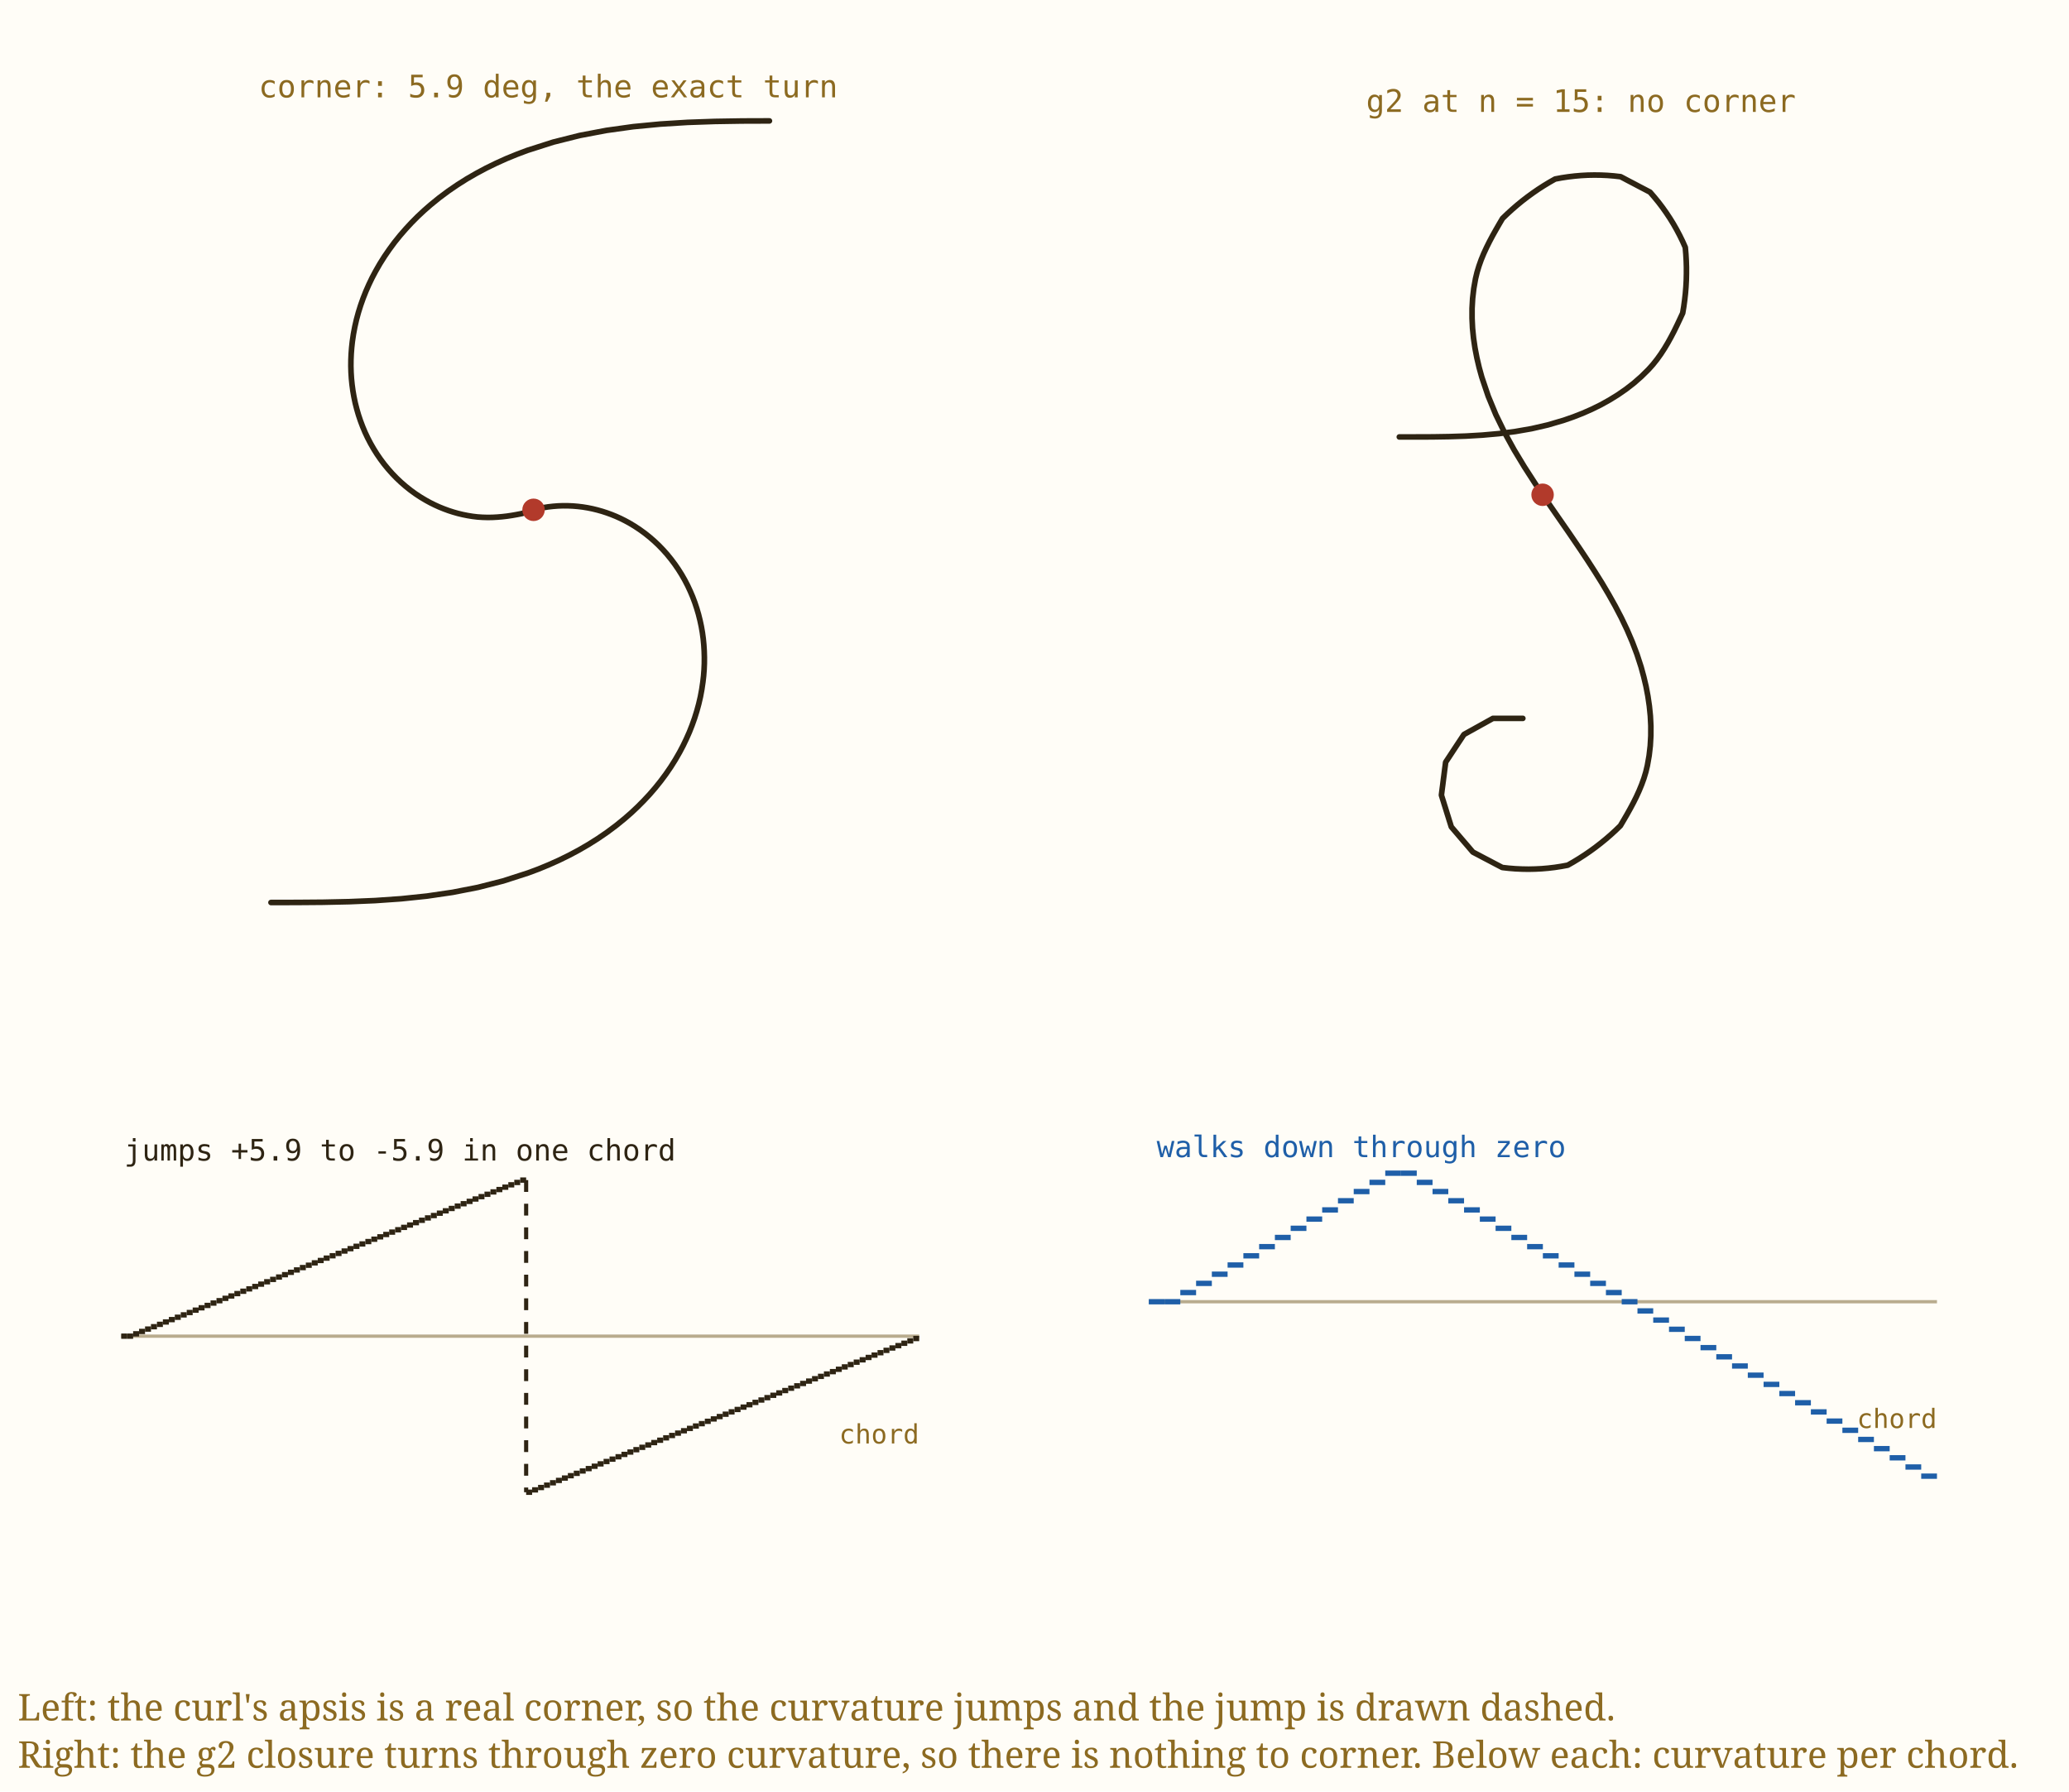
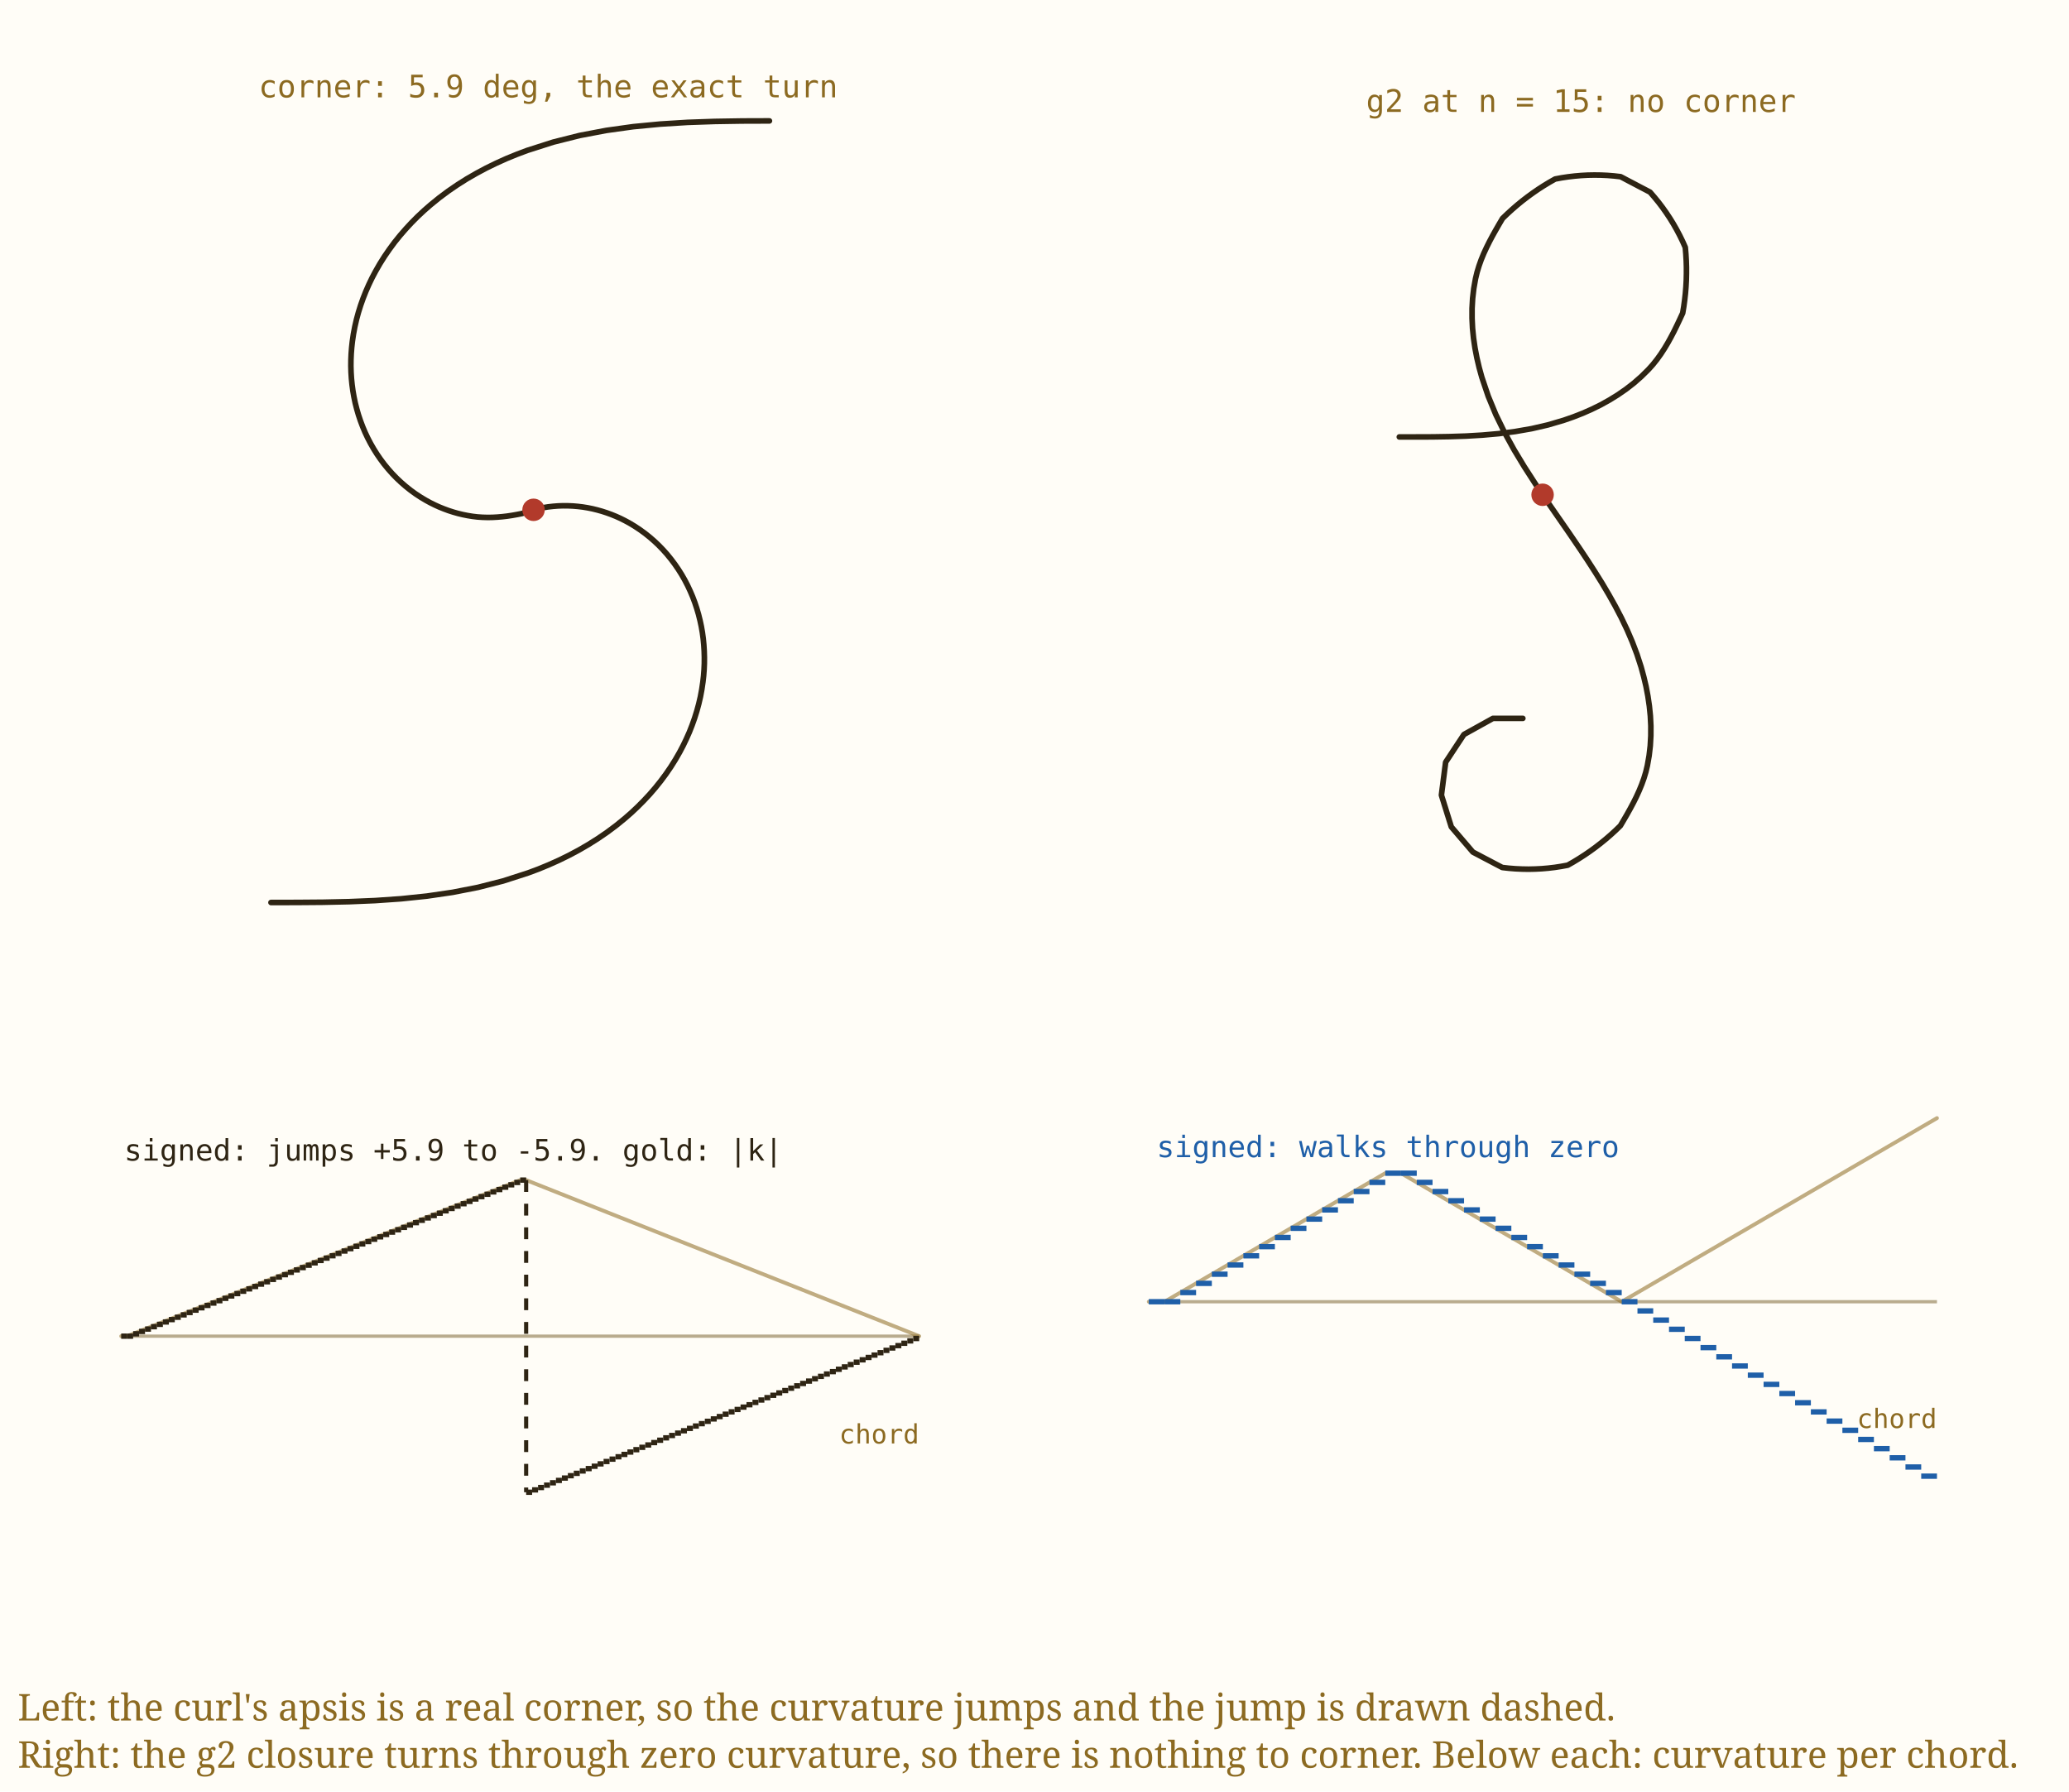
<svg xmlns="http://www.w3.org/2000/svg" viewBox="0 0 700 606" width="100%" role="img" aria-label="two apses">
  <rect width="700" height="606" fill="#fffdf7" />
  <defs>
    <clipPath id="r0">
      <rect width="340" height="330" />
    </clipPath>
    <clipPath id="r1">
      <rect width="340" height="330" />
    </clipPath>
    <clipPath id="r2">
      <rect width="340" height="200" />
    </clipPath>
    <clipPath id="r3">
      <rect width="340" height="200" />
    </clipPath>
  </defs>
  <g transform="translate(6,6)">
    <g clip-path="url(#r0)">
      <polyline points="85.68,299.30 94.48,299.28 103.30,299.21 112.12,299.02 120.93,298.65 129.71,298.04 138.45,297.13 147.13,295.86 155.73,294.18 164.24,292.01 172.65,289.30 176.19,287.98 179.68,286.54 183.12,285.00 186.51,283.34 189.83,281.57 193.09,279.68 196.28,277.67 199.39,275.54 202.41,273.29 205.35,270.90 207.56,268.97 209.70,266.96 211.77,264.88 213.77,262.74 215.69,260.52 217.52,258.24 219.27,255.89 220.93,253.47 222.49,250.99 223.96,248.44 225.13,246.21 226.22,243.94 227.24,241.64 228.16,239.30 229.00,236.94 229.75,234.54 230.41,232.12 230.98,229.67 231.44,227.20 231.81,224.70 232.05,222.62 232.21,220.53 232.30,218.43 232.31,216.34 232.25,214.25 232.12,212.16 231.92,210.08 231.64,208.00 231.28,205.93 230.84,203.88 230.33,201.84 229.74,199.83 229.08,197.84 228.34,195.88 227.52,193.96 226.63,192.06 225.67,190.21 224.63,188.39 223.51,186.61 222.32,184.88 221.06,183.20 219.74,181.57 218.35,180.01 216.89,178.50 215.37,177.06 213.79,175.69 212.16,174.39 210.46,173.16 208.71,172.00 206.91,170.92 205.43,170.12 203.93,169.37 202.40,168.68 200.85,168.05 199.28,167.48 197.68,166.96 196.07,166.51 194.44,166.11 192.80,165.78 191.14,165.51 189.47,165.31 187.80,165.17 186.12,165.10 184.45,165.09 182.77,165.15 181.11,165.28 179.44,165.47 177.79,165.73 176.14,166.06 174.51,166.46 174.11,166.58 173.71,166.71 173.31,166.84 172.91,166.97 172.51,167.10 172.11,167.22 171.71,167.35 171.32,167.48 170.92,167.61 170.52,167.74 168.87,168.06 167.22,168.35 165.56,168.60 163.90,168.79 162.23,168.93 160.56,169.02 158.89,169.04 157.22,168.99 155.55,168.88 153.89,168.68 152.23,168.41 150.58,168.08 148.95,167.69 147.34,167.23 145.75,166.72 144.18,166.14 142.62,165.51 141.10,164.82 139.59,164.07 138.12,163.27 136.31,162.19 134.56,161.04 132.87,159.81 131.23,158.50 129.65,157.13 128.13,155.69 126.68,154.19 125.29,152.62 123.96,151.00 122.70,149.31 121.51,147.58 120.40,145.81 119.36,143.99 118.39,142.13 117.50,140.24 116.69,138.31 115.95,136.35 115.28,134.36 114.70,132.35 114.18,130.31 113.75,128.26 113.39,126.19 113.11,124.12 112.90,122.03 112.77,119.95 112.71,117.85 112.73,115.76 112.82,113.67 112.98,111.58 113.21,109.49 113.58,107.00 114.05,104.52 114.61,102.08 115.27,99.65 116.02,97.26 116.86,94.89 117.79,92.55 118.80,90.25 119.89,87.98 121.07,85.76 122.53,83.21 124.10,80.72 125.76,78.31 127.50,75.95 129.34,73.67 131.26,71.46 133.25,69.31 135.32,67.23 137.47,65.22 139.68,63.29 142.61,60.91 145.64,58.65 148.75,56.52 151.93,54.51 155.19,52.63 158.52,50.85 161.90,49.20 165.34,47.65 168.84,46.22 172.37,44.89 181.19,42.07 190.11,39.83 199.13,38.12 208.23,36.85 217.40,35.97 226.60,35.40 235.83,35.08 245.08,34.93 254.32,34.90" fill="none" stroke="#2e2413" stroke-width="1.9" stroke-linejoin="round" stroke-linecap="round" opacity="1.0" />
      <circle cx="174.51" cy="166.46" r="3.8" fill="#b23a2b" stroke="none" stroke-width="1.0" />
      <text x="81.49" y="26.93" font-family="ui-monospace, SFMono-Regular, Menlo, monospace" font-size="10.5" fill="#8c6a21" text-anchor="start">corner: 5.9 deg, the exact turn</text>
    </g>
  </g>
  <g transform="translate(352,6)">
    <g clip-path="url(#r1)">
      <polyline points="121.43,141.81 127.04,141.81 132.67,141.79 138.30,141.70 143.93,141.52 149.54,141.19 155.13,140.69 160.68,139.97 166.20,139.01 171.67,137.75 177.08,136.16 180.27,135.05 183.42,133.82 186.51,132.46 189.54,130.97 192.48,129.34 195.35,127.57 198.11,125.66 200.77,123.60 203.31,121.37 205.72,118.99 207.22,117.32 208.62,115.56 209.92,113.75 211.14,111.87 212.29,109.95 213.37,107.99 214.41,105.99 215.40,103.97 216.36,101.94 217.30,99.91 217.67,97.70 217.97,95.49 218.22,93.27 218.40,91.05 218.52,88.82 218.57,86.59 218.57,84.36 218.50,82.13 218.37,79.90 218.18,77.68 217.27,75.64 216.29,73.64 215.25,71.67 214.15,69.74 212.98,67.84 211.75,65.99 210.47,64.18 209.12,62.40 207.71,60.68 206.25,58.99 205.25,58.47 204.26,57.95 203.26,57.43 202.27,56.91 201.27,56.38 200.28,55.86 199.28,55.34 198.29,54.82 197.30,54.29 196.30,53.77 194.09,53.52 191.86,53.34 189.64,53.24 187.42,53.21 185.19,53.25 182.97,53.37 180.76,53.56 178.54,53.82 176.34,54.15 174.15,54.56 172.21,55.66 170.30,56.82 168.42,58.03 166.58,59.30 164.78,60.61 163.01,61.97 161.29,63.38 159.60,64.84 157.95,66.35 156.34,67.90 155.20,69.83 154.08,71.78 152.98,73.74 151.93,75.72 150.93,77.73 149.99,79.77 149.14,81.83 148.39,83.94 147.74,86.08 147.21,88.27 146.62,91.61 146.23,94.96 146.04,98.32 146.04,101.68 146.20,105.04 146.54,108.39 147.03,111.73 147.67,115.05 148.44,118.34 149.34,121.60 151.50,128.01 154.07,134.23 157.01,140.26 160.25,146.15 163.73,151.91 167.39,157.58 171.17,163.19 175.02,168.75 178.87,174.30 182.66,179.87 185.15,183.61 187.59,187.39 189.98,191.21 192.27,195.08 194.47,199.00 196.55,202.98 198.48,207.02 200.25,211.15 201.84,215.35 203.23,219.63 204.12,222.90 204.90,226.19 205.53,229.50 206.02,232.84 206.36,236.19 206.53,239.55 206.52,242.91 206.33,246.28 205.94,249.63 205.35,252.97 204.83,255.15 204.18,257.30 203.42,259.40 202.57,261.47 201.64,263.51 200.64,265.51 199.58,267.50 198.49,269.46 197.36,271.40 196.22,273.33 194.61,274.89 192.97,276.39 191.28,277.85 189.55,279.26 187.78,280.63 185.98,281.94 184.14,283.20 182.26,284.41 180.36,285.57 178.41,286.68 176.22,287.08 174.02,287.42 171.81,287.68 169.59,287.87 167.37,287.98 165.15,288.03 162.92,287.99 160.70,287.89 158.48,287.71 156.26,287.46 155.27,286.94 154.27,286.42 153.28,285.90 152.28,285.37 151.29,284.85 150.29,284.33 149.30,283.81 148.31,283.28 147.31,282.76 146.32,282.24 145.59,281.39 144.86,280.53 144.13,279.68 143.39,278.82 142.66,277.97 141.93,277.12 141.20,276.26 140.47,275.41 139.74,274.56 139.01,273.70 138.68,272.63 138.34,271.56 138.01,270.48 137.67,269.41 137.34,268.34 137.01,267.27 136.67,266.20 136.34,265.12 136.00,264.05 135.67,262.98 135.81,261.86 135.95,260.75 136.10,259.64 136.24,258.52 136.38,257.41 136.53,256.29 136.67,255.18 136.81,254.06 136.96,252.95 137.10,251.84 137.72,250.90 138.34,249.96 138.96,249.02 139.57,248.09 140.19,247.15 140.81,246.21 141.43,245.27 142.05,244.34 142.67,243.40 143.29,242.46 144.27,241.92 145.25,241.37 146.24,240.83 147.22,240.28 148.20,239.74 149.18,239.19 150.17,238.65 151.15,238.10 152.13,237.56 153.11,237.01 154.24,237.01 155.36,237.01 156.48,237.01 157.61,237.01 158.73,237.01 159.85,237.01 160.98,237.01 162.10,237.01 163.22,237.01" fill="none" stroke="#2e2413" stroke-width="1.9" stroke-linejoin="round" stroke-linecap="round" opacity="1.0" />
      <circle cx="169.90" cy="161.37" r="3.8" fill="#b23a2b" stroke="none" stroke-width="1.0" />
      <text x="110.19" y="31.86" font-family="ui-monospace, SFMono-Regular, Menlo, monospace" font-size="10.5" fill="#8c6a21" text-anchor="start">g2 at n = 15: no corner</text>
    </g>
  </g>
  <g transform="translate(6,352)">
    <g clip-path="url(#r2)">
      <line x1="35.01" y1="100.00" x2="304.99" y2="100.00" stroke="#b9ac8e" stroke-width="1.1" opacity="1.0" />
+       <polyline points="35.01,100.00 37.02,100.00 39.04,99.20 41.05,98.40 43.07,97.60 45.08,96.80 47.10,96.00 49.11,95.20 51.13,94.40 53.14,93.60 55.16,92.80 57.17,92.00 59.19,91.20 61.20,90.40 63.21,89.60 65.23,88.80 67.24,88.00 69.26,87.20 71.27,86.40 73.29,85.60 75.30,84.80 77.32,84.00 79.33,83.20 81.35,82.40 83.36,81.60 85.38,80.80 87.39,80.00 89.41,79.20 91.42,78.40 93.44,77.60 95.45,76.80 97.47,76.00 99.48,75.20 101.50,74.40 103.51,73.60 105.53,72.80 107.54,72.00 109.56,71.20 111.57,70.40 113.59,69.60 115.60,68.80 117.61,68.00 119.63,67.20 121.64,66.40 123.66,65.60 125.67,64.80 127.69,64.00 129.70,63.20 131.72,62.40 133.73,61.60 135.75,60.80 137.76,60.00 139.78,59.20 141.79,58.40 143.81,57.60 145.82,56.80 147.84,56.00 149.85,55.20 151.87,54.40 153.88,53.60 155.90,52.80 157.91,52.00 159.93,51.20 161.94,50.40 163.96,49.60 165.97,48.80 167.99,48.00 170.00,47.20 172.01,47.20 174.03,48.00 176.04,48.80 178.06,49.60 180.07,50.40 182.09,51.20 184.10,52.00 186.12,52.80 188.13,53.60 190.15,54.40 192.16,55.20 194.18,56.00 196.19,56.80 198.21,57.60 200.22,58.40 202.24,59.20 204.25,60.00 206.27,60.80 208.28,61.60 210.30,62.40 212.31,63.20 214.33,64.00 216.34,64.80 218.36,65.60 220.37,66.40 222.39,67.20 224.40,68.00 226.41,68.80 228.43,69.60 230.44,70.40 232.46,71.20 234.47,72.00 236.49,72.80 238.50,73.60 240.52,74.40 242.53,75.20 244.55,76.00 246.56,76.80 248.58,77.60 250.59,78.40 252.61,79.20 254.62,80.00 256.64,80.80 258.65,81.60 260.67,82.40 262.68,83.20 264.70,84.00 266.71,84.80 268.73,85.60 270.74,86.40 272.76,87.20 274.77,88.00 276.79,88.80 278.80,89.60 280.81,90.40 282.83,91.20 284.84,92.00 286.86,92.80 288.87,93.60 290.89,94.40 292.90,95.20 294.92,96.00 296.93,96.80 298.95,97.60 300.96,98.40 302.98,99.20 304.99,100.00" fill="none" stroke="#8c6a21" stroke-width="1.3" stroke-linejoin="round" stroke-linecap="round" opacity="0.55" />
      <line x1="35.01" y1="100.00" x2="37.02" y2="100.00" stroke="#2e2413" stroke-width="1.8" opacity="1.0" />
      <line x1="37.02" y1="100.00" x2="39.04" y2="100.00" stroke="#2e2413" stroke-width="1.8" opacity="1.0" />
      <line x1="39.04" y1="99.20" x2="41.05" y2="99.20" stroke="#2e2413" stroke-width="1.8" opacity="1.0" />
      <line x1="41.05" y1="98.40" x2="43.07" y2="98.40" stroke="#2e2413" stroke-width="1.8" opacity="1.0" />
      <line x1="43.07" y1="97.60" x2="45.08" y2="97.60" stroke="#2e2413" stroke-width="1.8" opacity="1.0" />
      <line x1="45.08" y1="96.80" x2="47.10" y2="96.80" stroke="#2e2413" stroke-width="1.8" opacity="1.0" />
      <line x1="47.10" y1="96.00" x2="49.11" y2="96.00" stroke="#2e2413" stroke-width="1.8" opacity="1.0" />
      <line x1="49.11" y1="95.20" x2="51.13" y2="95.20" stroke="#2e2413" stroke-width="1.8" opacity="1.0" />
      <line x1="51.13" y1="94.40" x2="53.14" y2="94.40" stroke="#2e2413" stroke-width="1.8" opacity="1.0" />
      <line x1="53.14" y1="93.60" x2="55.16" y2="93.60" stroke="#2e2413" stroke-width="1.8" opacity="1.0" />
      <line x1="55.16" y1="92.80" x2="57.17" y2="92.80" stroke="#2e2413" stroke-width="1.8" opacity="1.0" />
      <line x1="57.17" y1="92.00" x2="59.19" y2="92.00" stroke="#2e2413" stroke-width="1.8" opacity="1.0" />
      <line x1="59.19" y1="91.20" x2="61.20" y2="91.20" stroke="#2e2413" stroke-width="1.8" opacity="1.0" />
      <line x1="61.20" y1="90.40" x2="63.21" y2="90.40" stroke="#2e2413" stroke-width="1.8" opacity="1.0" />
      <line x1="63.21" y1="89.60" x2="65.23" y2="89.60" stroke="#2e2413" stroke-width="1.8" opacity="1.0" />
      <line x1="65.23" y1="88.80" x2="67.24" y2="88.80" stroke="#2e2413" stroke-width="1.8" opacity="1.0" />
      <line x1="67.24" y1="88.00" x2="69.26" y2="88.00" stroke="#2e2413" stroke-width="1.8" opacity="1.0" />
      <line x1="69.26" y1="87.20" x2="71.27" y2="87.20" stroke="#2e2413" stroke-width="1.8" opacity="1.0" />
      <line x1="71.27" y1="86.40" x2="73.29" y2="86.40" stroke="#2e2413" stroke-width="1.8" opacity="1.0" />
      <line x1="73.29" y1="85.60" x2="75.30" y2="85.60" stroke="#2e2413" stroke-width="1.8" opacity="1.0" />
      <line x1="75.30" y1="84.80" x2="77.32" y2="84.80" stroke="#2e2413" stroke-width="1.8" opacity="1.0" />
      <line x1="77.32" y1="84.00" x2="79.33" y2="84.00" stroke="#2e2413" stroke-width="1.8" opacity="1.0" />
      <line x1="79.33" y1="83.20" x2="81.35" y2="83.20" stroke="#2e2413" stroke-width="1.8" opacity="1.0" />
      <line x1="81.35" y1="82.40" x2="83.36" y2="82.40" stroke="#2e2413" stroke-width="1.8" opacity="1.0" />
      <line x1="83.36" y1="81.60" x2="85.38" y2="81.60" stroke="#2e2413" stroke-width="1.8" opacity="1.0" />
      <line x1="85.38" y1="80.80" x2="87.39" y2="80.80" stroke="#2e2413" stroke-width="1.8" opacity="1.0" />
      <line x1="87.39" y1="80.00" x2="89.41" y2="80.00" stroke="#2e2413" stroke-width="1.8" opacity="1.0" />
      <line x1="89.41" y1="79.20" x2="91.42" y2="79.20" stroke="#2e2413" stroke-width="1.8" opacity="1.0" />
      <line x1="91.42" y1="78.40" x2="93.44" y2="78.40" stroke="#2e2413" stroke-width="1.8" opacity="1.0" />
      <line x1="93.44" y1="77.60" x2="95.45" y2="77.60" stroke="#2e2413" stroke-width="1.8" opacity="1.0" />
      <line x1="95.45" y1="76.80" x2="97.47" y2="76.80" stroke="#2e2413" stroke-width="1.8" opacity="1.0" />
      <line x1="97.47" y1="76.00" x2="99.48" y2="76.00" stroke="#2e2413" stroke-width="1.8" opacity="1.0" />
      <line x1="99.48" y1="75.20" x2="101.50" y2="75.20" stroke="#2e2413" stroke-width="1.8" opacity="1.0" />
      <line x1="101.50" y1="74.40" x2="103.51" y2="74.40" stroke="#2e2413" stroke-width="1.8" opacity="1.0" />
      <line x1="103.51" y1="73.60" x2="105.53" y2="73.60" stroke="#2e2413" stroke-width="1.8" opacity="1.0" />
      <line x1="105.53" y1="72.80" x2="107.54" y2="72.80" stroke="#2e2413" stroke-width="1.8" opacity="1.0" />
      <line x1="107.54" y1="72.00" x2="109.56" y2="72.00" stroke="#2e2413" stroke-width="1.8" opacity="1.0" />
      <line x1="109.56" y1="71.20" x2="111.57" y2="71.20" stroke="#2e2413" stroke-width="1.8" opacity="1.0" />
      <line x1="111.57" y1="70.40" x2="113.59" y2="70.40" stroke="#2e2413" stroke-width="1.8" opacity="1.0" />
      <line x1="113.59" y1="69.60" x2="115.60" y2="69.60" stroke="#2e2413" stroke-width="1.8" opacity="1.0" />
      <line x1="115.60" y1="68.80" x2="117.61" y2="68.80" stroke="#2e2413" stroke-width="1.8" opacity="1.0" />
      <line x1="117.61" y1="68.00" x2="119.63" y2="68.00" stroke="#2e2413" stroke-width="1.8" opacity="1.0" />
      <line x1="119.63" y1="67.20" x2="121.64" y2="67.20" stroke="#2e2413" stroke-width="1.8" opacity="1.0" />
      <line x1="121.64" y1="66.40" x2="123.66" y2="66.40" stroke="#2e2413" stroke-width="1.8" opacity="1.0" />
      <line x1="123.66" y1="65.60" x2="125.67" y2="65.60" stroke="#2e2413" stroke-width="1.8" opacity="1.0" />
      <line x1="125.67" y1="64.80" x2="127.69" y2="64.80" stroke="#2e2413" stroke-width="1.8" opacity="1.0" />
      <line x1="127.69" y1="64.00" x2="129.70" y2="64.00" stroke="#2e2413" stroke-width="1.8" opacity="1.0" />
      <line x1="129.70" y1="63.20" x2="131.72" y2="63.20" stroke="#2e2413" stroke-width="1.8" opacity="1.0" />
      <line x1="131.72" y1="62.40" x2="133.73" y2="62.40" stroke="#2e2413" stroke-width="1.8" opacity="1.0" />
      <line x1="133.73" y1="61.60" x2="135.75" y2="61.60" stroke="#2e2413" stroke-width="1.8" opacity="1.0" />
      <line x1="135.75" y1="60.80" x2="137.76" y2="60.80" stroke="#2e2413" stroke-width="1.8" opacity="1.0" />
      <line x1="137.76" y1="60.00" x2="139.78" y2="60.00" stroke="#2e2413" stroke-width="1.8" opacity="1.0" />
      <line x1="139.78" y1="59.20" x2="141.79" y2="59.20" stroke="#2e2413" stroke-width="1.8" opacity="1.0" />
      <line x1="141.79" y1="58.40" x2="143.81" y2="58.40" stroke="#2e2413" stroke-width="1.8" opacity="1.0" />
      <line x1="143.81" y1="57.60" x2="145.82" y2="57.60" stroke="#2e2413" stroke-width="1.8" opacity="1.0" />
      <line x1="145.82" y1="56.80" x2="147.84" y2="56.80" stroke="#2e2413" stroke-width="1.8" opacity="1.0" />
      <line x1="147.84" y1="56.00" x2="149.85" y2="56.00" stroke="#2e2413" stroke-width="1.8" opacity="1.0" />
      <line x1="149.85" y1="55.20" x2="151.87" y2="55.20" stroke="#2e2413" stroke-width="1.8" opacity="1.0" />
      <line x1="151.87" y1="54.40" x2="153.88" y2="54.40" stroke="#2e2413" stroke-width="1.8" opacity="1.0" />
      <line x1="153.88" y1="53.60" x2="155.90" y2="53.60" stroke="#2e2413" stroke-width="1.8" opacity="1.0" />
      <line x1="155.90" y1="52.80" x2="157.91" y2="52.80" stroke="#2e2413" stroke-width="1.8" opacity="1.0" />
      <line x1="157.91" y1="52.00" x2="159.93" y2="52.00" stroke="#2e2413" stroke-width="1.8" opacity="1.0" />
      <line x1="159.93" y1="51.20" x2="161.94" y2="51.20" stroke="#2e2413" stroke-width="1.8" opacity="1.0" />
      <line x1="161.94" y1="50.40" x2="163.96" y2="50.40" stroke="#2e2413" stroke-width="1.8" opacity="1.0" />
      <line x1="163.96" y1="49.60" x2="165.97" y2="49.60" stroke="#2e2413" stroke-width="1.8" opacity="1.0" />
      <line x1="165.97" y1="48.80" x2="167.99" y2="48.80" stroke="#2e2413" stroke-width="1.8" opacity="1.0" />
      <line x1="167.99" y1="48.00" x2="170.00" y2="48.00" stroke="#2e2413" stroke-width="1.8" opacity="1.0" />
      <line x1="170.00" y1="47.20" x2="172.01" y2="47.20" stroke="#2e2413" stroke-width="1.8" opacity="1.0" />
      <line x1="172.01" y1="47.20" x2="172.01" y2="152.80" stroke="#2e2413" stroke-width="1.4" opacity="1.0" stroke-dasharray="4 4" />
      <line x1="172.01" y1="152.80" x2="174.03" y2="152.80" stroke="#2e2413" stroke-width="1.8" opacity="1.0" />
      <line x1="174.03" y1="152.00" x2="176.04" y2="152.00" stroke="#2e2413" stroke-width="1.8" opacity="1.0" />
      <line x1="176.04" y1="151.20" x2="178.06" y2="151.20" stroke="#2e2413" stroke-width="1.8" opacity="1.0" />
      <line x1="178.06" y1="150.40" x2="180.07" y2="150.40" stroke="#2e2413" stroke-width="1.8" opacity="1.0" />
      <line x1="180.07" y1="149.60" x2="182.09" y2="149.60" stroke="#2e2413" stroke-width="1.8" opacity="1.0" />
      <line x1="182.09" y1="148.80" x2="184.10" y2="148.80" stroke="#2e2413" stroke-width="1.8" opacity="1.0" />
      <line x1="184.10" y1="148.00" x2="186.12" y2="148.00" stroke="#2e2413" stroke-width="1.8" opacity="1.0" />
      <line x1="186.12" y1="147.20" x2="188.13" y2="147.20" stroke="#2e2413" stroke-width="1.8" opacity="1.0" />
      <line x1="188.13" y1="146.40" x2="190.15" y2="146.40" stroke="#2e2413" stroke-width="1.8" opacity="1.0" />
      <line x1="190.15" y1="145.60" x2="192.16" y2="145.60" stroke="#2e2413" stroke-width="1.8" opacity="1.0" />
      <line x1="192.16" y1="144.80" x2="194.18" y2="144.80" stroke="#2e2413" stroke-width="1.8" opacity="1.0" />
      <line x1="194.18" y1="144.00" x2="196.19" y2="144.00" stroke="#2e2413" stroke-width="1.8" opacity="1.0" />
      <line x1="196.19" y1="143.20" x2="198.21" y2="143.20" stroke="#2e2413" stroke-width="1.8" opacity="1.0" />
      <line x1="198.21" y1="142.40" x2="200.22" y2="142.40" stroke="#2e2413" stroke-width="1.8" opacity="1.0" />
      <line x1="200.22" y1="141.60" x2="202.24" y2="141.60" stroke="#2e2413" stroke-width="1.8" opacity="1.0" />
      <line x1="202.24" y1="140.80" x2="204.25" y2="140.80" stroke="#2e2413" stroke-width="1.8" opacity="1.0" />
      <line x1="204.25" y1="140.00" x2="206.27" y2="140.00" stroke="#2e2413" stroke-width="1.8" opacity="1.0" />
      <line x1="206.27" y1="139.20" x2="208.28" y2="139.20" stroke="#2e2413" stroke-width="1.8" opacity="1.0" />
      <line x1="208.28" y1="138.40" x2="210.30" y2="138.40" stroke="#2e2413" stroke-width="1.8" opacity="1.0" />
      <line x1="210.30" y1="137.60" x2="212.31" y2="137.60" stroke="#2e2413" stroke-width="1.8" opacity="1.0" />
      <line x1="212.31" y1="136.80" x2="214.33" y2="136.80" stroke="#2e2413" stroke-width="1.8" opacity="1.0" />
      <line x1="214.33" y1="136.00" x2="216.34" y2="136.00" stroke="#2e2413" stroke-width="1.8" opacity="1.0" />
      <line x1="216.34" y1="135.20" x2="218.36" y2="135.20" stroke="#2e2413" stroke-width="1.8" opacity="1.0" />
      <line x1="218.36" y1="134.40" x2="220.37" y2="134.40" stroke="#2e2413" stroke-width="1.8" opacity="1.0" />
      <line x1="220.37" y1="133.60" x2="222.39" y2="133.60" stroke="#2e2413" stroke-width="1.8" opacity="1.0" />
      <line x1="222.39" y1="132.80" x2="224.40" y2="132.80" stroke="#2e2413" stroke-width="1.8" opacity="1.0" />
      <line x1="224.40" y1="132.00" x2="226.41" y2="132.00" stroke="#2e2413" stroke-width="1.8" opacity="1.0" />
      <line x1="226.41" y1="131.20" x2="228.43" y2="131.20" stroke="#2e2413" stroke-width="1.8" opacity="1.0" />
      <line x1="228.43" y1="130.40" x2="230.44" y2="130.40" stroke="#2e2413" stroke-width="1.8" opacity="1.0" />
      <line x1="230.44" y1="129.60" x2="232.46" y2="129.60" stroke="#2e2413" stroke-width="1.8" opacity="1.0" />
      <line x1="232.46" y1="128.80" x2="234.47" y2="128.80" stroke="#2e2413" stroke-width="1.8" opacity="1.0" />
      <line x1="234.47" y1="128.00" x2="236.49" y2="128.00" stroke="#2e2413" stroke-width="1.8" opacity="1.0" />
      <line x1="236.49" y1="127.20" x2="238.50" y2="127.20" stroke="#2e2413" stroke-width="1.8" opacity="1.0" />
      <line x1="238.50" y1="126.40" x2="240.52" y2="126.40" stroke="#2e2413" stroke-width="1.8" opacity="1.0" />
      <line x1="240.52" y1="125.60" x2="242.53" y2="125.60" stroke="#2e2413" stroke-width="1.8" opacity="1.0" />
      <line x1="242.53" y1="124.80" x2="244.55" y2="124.80" stroke="#2e2413" stroke-width="1.8" opacity="1.0" />
      <line x1="244.55" y1="124.00" x2="246.56" y2="124.00" stroke="#2e2413" stroke-width="1.8" opacity="1.0" />
      <line x1="246.56" y1="123.20" x2="248.58" y2="123.20" stroke="#2e2413" stroke-width="1.8" opacity="1.0" />
      <line x1="248.58" y1="122.40" x2="250.59" y2="122.40" stroke="#2e2413" stroke-width="1.8" opacity="1.0" />
      <line x1="250.59" y1="121.60" x2="252.61" y2="121.60" stroke="#2e2413" stroke-width="1.8" opacity="1.0" />
      <line x1="252.61" y1="120.80" x2="254.62" y2="120.80" stroke="#2e2413" stroke-width="1.8" opacity="1.0" />
      <line x1="254.62" y1="120.00" x2="256.64" y2="120.00" stroke="#2e2413" stroke-width="1.8" opacity="1.0" />
      <line x1="256.64" y1="119.20" x2="258.65" y2="119.20" stroke="#2e2413" stroke-width="1.8" opacity="1.0" />
      <line x1="258.65" y1="118.40" x2="260.67" y2="118.40" stroke="#2e2413" stroke-width="1.8" opacity="1.0" />
      <line x1="260.67" y1="117.60" x2="262.68" y2="117.60" stroke="#2e2413" stroke-width="1.8" opacity="1.0" />
      <line x1="262.68" y1="116.80" x2="264.70" y2="116.80" stroke="#2e2413" stroke-width="1.8" opacity="1.0" />
      <line x1="264.70" y1="116.00" x2="266.71" y2="116.00" stroke="#2e2413" stroke-width="1.8" opacity="1.0" />
      <line x1="266.71" y1="115.20" x2="268.73" y2="115.20" stroke="#2e2413" stroke-width="1.8" opacity="1.0" />
      <line x1="268.73" y1="114.40" x2="270.74" y2="114.40" stroke="#2e2413" stroke-width="1.8" opacity="1.0" />
      <line x1="270.74" y1="113.60" x2="272.76" y2="113.60" stroke="#2e2413" stroke-width="1.8" opacity="1.0" />
      <line x1="272.76" y1="112.80" x2="274.77" y2="112.80" stroke="#2e2413" stroke-width="1.8" opacity="1.0" />
      <line x1="274.77" y1="112.00" x2="276.79" y2="112.00" stroke="#2e2413" stroke-width="1.8" opacity="1.0" />
      <line x1="276.79" y1="111.20" x2="278.80" y2="111.20" stroke="#2e2413" stroke-width="1.8" opacity="1.0" />
      <line x1="278.80" y1="110.40" x2="280.81" y2="110.40" stroke="#2e2413" stroke-width="1.8" opacity="1.0" />
      <line x1="280.81" y1="109.60" x2="282.83" y2="109.60" stroke="#2e2413" stroke-width="1.8" opacity="1.0" />
      <line x1="282.83" y1="108.80" x2="284.84" y2="108.80" stroke="#2e2413" stroke-width="1.8" opacity="1.0" />
      <line x1="284.84" y1="108.00" x2="286.86" y2="108.00" stroke="#2e2413" stroke-width="1.8" opacity="1.0" />
      <line x1="286.86" y1="107.20" x2="288.87" y2="107.20" stroke="#2e2413" stroke-width="1.8" opacity="1.0" />
      <line x1="288.87" y1="106.40" x2="290.89" y2="106.40" stroke="#2e2413" stroke-width="1.8" opacity="1.0" />
      <line x1="290.89" y1="105.60" x2="292.90" y2="105.60" stroke="#2e2413" stroke-width="1.8" opacity="1.0" />
      <line x1="292.90" y1="104.80" x2="294.92" y2="104.80" stroke="#2e2413" stroke-width="1.8" opacity="1.0" />
      <line x1="294.92" y1="104.00" x2="296.93" y2="104.00" stroke="#2e2413" stroke-width="1.8" opacity="1.0" />
      <line x1="296.93" y1="103.20" x2="298.95" y2="103.20" stroke="#2e2413" stroke-width="1.8" opacity="1.0" />
      <line x1="298.95" y1="102.40" x2="300.96" y2="102.40" stroke="#2e2413" stroke-width="1.8" opacity="1.0" />
      <line x1="300.96" y1="101.60" x2="302.98" y2="101.60" stroke="#2e2413" stroke-width="1.8" opacity="1.0" />
      <line x1="302.98" y1="100.80" x2="304.99" y2="100.80" stroke="#2e2413" stroke-width="1.8" opacity="1.0" />
-       <text x="36.01" y="40.60" font-family="ui-monospace, SFMono-Regular, Menlo, monospace" font-size="10" fill="#2e2413" text-anchor="start">jumps +5.9 to -5.9 in one chord</text>
+       <text x="36.01" y="40.60" font-family="ui-monospace, SFMono-Regular, Menlo, monospace" font-size="10" fill="#2e2413" text-anchor="start">signed: jumps +5.9 to -5.9.  gold: |k|</text>
      <text x="304.99" y="136.30" font-family="ui-monospace, SFMono-Regular, Menlo, monospace" font-size="9" fill="#8c6a21" text-anchor="end">chord</text>
    </g>
  </g>
  <g transform="translate(352,352)">
    <g clip-path="url(#r3)">
      <line x1="36.67" y1="88.35" x2="303.33" y2="88.35" stroke="#b9ac8e" stroke-width="1.1" opacity="1.0" />
+       <polyline points="36.67,88.35 42.00,88.35 47.33,85.25 52.67,82.14 58.00,79.04 63.33,75.93 68.67,72.82 74.00,69.72 79.33,66.61 84.67,63.51 90.00,60.40 95.33,57.29 100.67,54.19 106.00,51.08 111.33,47.98 116.67,44.87 122.00,44.87 127.33,47.98 132.67,51.08 138.00,54.19 143.33,57.29 148.67,60.40 154.00,63.51 159.33,66.61 164.67,69.72 170.00,72.82 175.33,75.93 180.67,79.04 186.00,82.14 191.33,85.25 196.67,88.35 202.00,85.25 207.33,82.14 212.67,79.04 218.00,75.93 223.33,72.82 228.67,69.72 234.00,66.61 239.33,63.51 244.67,60.40 250.00,57.29 255.33,54.19 260.67,51.08 266.00,47.98 271.33,44.87 276.67,41.76 282.00,38.66 287.33,35.55 292.67,32.45 298.00,29.34 303.33,26.24" fill="none" stroke="#8c6a21" stroke-width="1.3" stroke-linejoin="round" stroke-linecap="round" opacity="0.55" />
      <line x1="36.67" y1="88.35" x2="42.00" y2="88.35" stroke="#1f5fa8" stroke-width="1.8" opacity="1.0" />
      <line x1="42.00" y1="88.35" x2="47.33" y2="88.35" stroke="#1f5fa8" stroke-width="1.8" opacity="1.0" />
      <line x1="47.33" y1="85.25" x2="52.67" y2="85.25" stroke="#1f5fa8" stroke-width="1.8" opacity="1.0" />
      <line x1="52.67" y1="82.14" x2="58.00" y2="82.14" stroke="#1f5fa8" stroke-width="1.8" opacity="1.0" />
      <line x1="58.00" y1="79.04" x2="63.33" y2="79.04" stroke="#1f5fa8" stroke-width="1.8" opacity="1.0" />
      <line x1="63.33" y1="75.93" x2="68.67" y2="75.93" stroke="#1f5fa8" stroke-width="1.8" opacity="1.0" />
      <line x1="68.67" y1="72.82" x2="74.00" y2="72.82" stroke="#1f5fa8" stroke-width="1.8" opacity="1.0" />
      <line x1="74.00" y1="69.72" x2="79.33" y2="69.72" stroke="#1f5fa8" stroke-width="1.8" opacity="1.0" />
      <line x1="79.33" y1="66.61" x2="84.67" y2="66.61" stroke="#1f5fa8" stroke-width="1.8" opacity="1.0" />
      <line x1="84.67" y1="63.51" x2="90.00" y2="63.51" stroke="#1f5fa8" stroke-width="1.8" opacity="1.0" />
      <line x1="90.00" y1="60.40" x2="95.33" y2="60.40" stroke="#1f5fa8" stroke-width="1.8" opacity="1.0" />
      <line x1="95.33" y1="57.29" x2="100.67" y2="57.29" stroke="#1f5fa8" stroke-width="1.8" opacity="1.0" />
      <line x1="100.67" y1="54.19" x2="106.00" y2="54.19" stroke="#1f5fa8" stroke-width="1.8" opacity="1.0" />
      <line x1="106.00" y1="51.08" x2="111.33" y2="51.08" stroke="#1f5fa8" stroke-width="1.8" opacity="1.0" />
      <line x1="111.33" y1="47.98" x2="116.67" y2="47.98" stroke="#1f5fa8" stroke-width="1.8" opacity="1.0" />
      <line x1="116.67" y1="44.87" x2="122.00" y2="44.87" stroke="#1f5fa8" stroke-width="1.8" opacity="1.0" />
      <line x1="122.00" y1="44.87" x2="127.33" y2="44.87" stroke="#1f5fa8" stroke-width="1.8" opacity="1.0" />
      <line x1="127.33" y1="47.98" x2="132.67" y2="47.98" stroke="#1f5fa8" stroke-width="1.8" opacity="1.0" />
      <line x1="132.67" y1="51.08" x2="138.00" y2="51.08" stroke="#1f5fa8" stroke-width="1.8" opacity="1.0" />
      <line x1="138.00" y1="54.19" x2="143.33" y2="54.19" stroke="#1f5fa8" stroke-width="1.8" opacity="1.0" />
      <line x1="143.33" y1="57.29" x2="148.67" y2="57.29" stroke="#1f5fa8" stroke-width="1.8" opacity="1.0" />
      <line x1="148.67" y1="60.40" x2="154.00" y2="60.40" stroke="#1f5fa8" stroke-width="1.8" opacity="1.0" />
      <line x1="154.00" y1="63.51" x2="159.33" y2="63.51" stroke="#1f5fa8" stroke-width="1.8" opacity="1.0" />
      <line x1="159.33" y1="66.61" x2="164.67" y2="66.61" stroke="#1f5fa8" stroke-width="1.8" opacity="1.0" />
      <line x1="164.67" y1="69.72" x2="170.00" y2="69.72" stroke="#1f5fa8" stroke-width="1.8" opacity="1.0" />
      <line x1="170.00" y1="72.82" x2="175.33" y2="72.82" stroke="#1f5fa8" stroke-width="1.8" opacity="1.0" />
      <line x1="175.33" y1="75.93" x2="180.67" y2="75.93" stroke="#1f5fa8" stroke-width="1.8" opacity="1.0" />
      <line x1="180.67" y1="79.04" x2="186.00" y2="79.04" stroke="#1f5fa8" stroke-width="1.8" opacity="1.0" />
      <line x1="186.00" y1="82.14" x2="191.33" y2="82.14" stroke="#1f5fa8" stroke-width="1.8" opacity="1.0" />
      <line x1="191.33" y1="85.25" x2="196.67" y2="85.25" stroke="#1f5fa8" stroke-width="1.8" opacity="1.0" />
      <line x1="196.67" y1="88.35" x2="202.00" y2="88.35" stroke="#1f5fa8" stroke-width="1.8" opacity="1.0" />
      <line x1="202.00" y1="91.46" x2="207.33" y2="91.46" stroke="#1f5fa8" stroke-width="1.8" opacity="1.0" />
      <line x1="207.33" y1="94.56" x2="212.67" y2="94.56" stroke="#1f5fa8" stroke-width="1.8" opacity="1.0" />
      <line x1="212.67" y1="97.67" x2="218.00" y2="97.67" stroke="#1f5fa8" stroke-width="1.8" opacity="1.0" />
      <line x1="218.00" y1="100.78" x2="223.33" y2="100.78" stroke="#1f5fa8" stroke-width="1.8" opacity="1.0" />
      <line x1="223.33" y1="103.88" x2="228.67" y2="103.88" stroke="#1f5fa8" stroke-width="1.8" opacity="1.0" />
      <line x1="228.67" y1="106.99" x2="234.00" y2="106.99" stroke="#1f5fa8" stroke-width="1.8" opacity="1.0" />
      <line x1="234.00" y1="110.09" x2="239.33" y2="110.09" stroke="#1f5fa8" stroke-width="1.8" opacity="1.0" />
      <line x1="239.33" y1="113.20" x2="244.67" y2="113.20" stroke="#1f5fa8" stroke-width="1.8" opacity="1.0" />
      <line x1="244.67" y1="116.31" x2="250.00" y2="116.31" stroke="#1f5fa8" stroke-width="1.8" opacity="1.0" />
      <line x1="250.00" y1="119.41" x2="255.33" y2="119.41" stroke="#1f5fa8" stroke-width="1.8" opacity="1.0" />
      <line x1="255.33" y1="122.52" x2="260.67" y2="122.52" stroke="#1f5fa8" stroke-width="1.8" opacity="1.0" />
      <line x1="260.67" y1="125.62" x2="266.00" y2="125.62" stroke="#1f5fa8" stroke-width="1.8" opacity="1.0" />
      <line x1="266.00" y1="128.73" x2="271.33" y2="128.73" stroke="#1f5fa8" stroke-width="1.8" opacity="1.0" />
      <line x1="271.33" y1="131.84" x2="276.67" y2="131.84" stroke="#1f5fa8" stroke-width="1.8" opacity="1.0" />
      <line x1="276.67" y1="134.94" x2="282.00" y2="134.94" stroke="#1f5fa8" stroke-width="1.8" opacity="1.0" />
      <line x1="282.00" y1="138.05" x2="287.33" y2="138.05" stroke="#1f5fa8" stroke-width="1.8" opacity="1.0" />
      <line x1="287.33" y1="141.15" x2="292.67" y2="141.15" stroke="#1f5fa8" stroke-width="1.8" opacity="1.0" />
      <line x1="292.67" y1="144.26" x2="298.00" y2="144.26" stroke="#1f5fa8" stroke-width="1.8" opacity="1.0" />
      <line x1="298.00" y1="147.36" x2="303.33" y2="147.36" stroke="#1f5fa8" stroke-width="1.8" opacity="1.0" />
-       <text x="39.33" y="39.44" font-family="ui-monospace, SFMono-Regular, Menlo, monospace" font-size="10" fill="#1f5fa8" text-anchor="start">walks down through zero</text>
+       <text x="39.33" y="39.44" font-family="ui-monospace, SFMono-Regular, Menlo, monospace" font-size="10" fill="#1f5fa8" text-anchor="start">signed: walks through zero</text>
      <text x="303.33" y="131.06" font-family="ui-monospace, SFMono-Regular, Menlo, monospace" font-size="9" fill="#8c6a21" text-anchor="end">chord</text>
    </g>
  </g>
  <text x="6" y="582" font-family="Georgia, serif" font-size="12.5" fill="#8c6a21">Left: the curl's apsis is a real corner, so the curvature jumps and the jump is drawn dashed.</text>
  <text x="6" y="598" font-family="Georgia, serif" font-size="12.5" fill="#8c6a21">Right: the g2 closure turns through zero curvature, so there is nothing to corner. Below each: curvature per chord.</text>
</svg>
